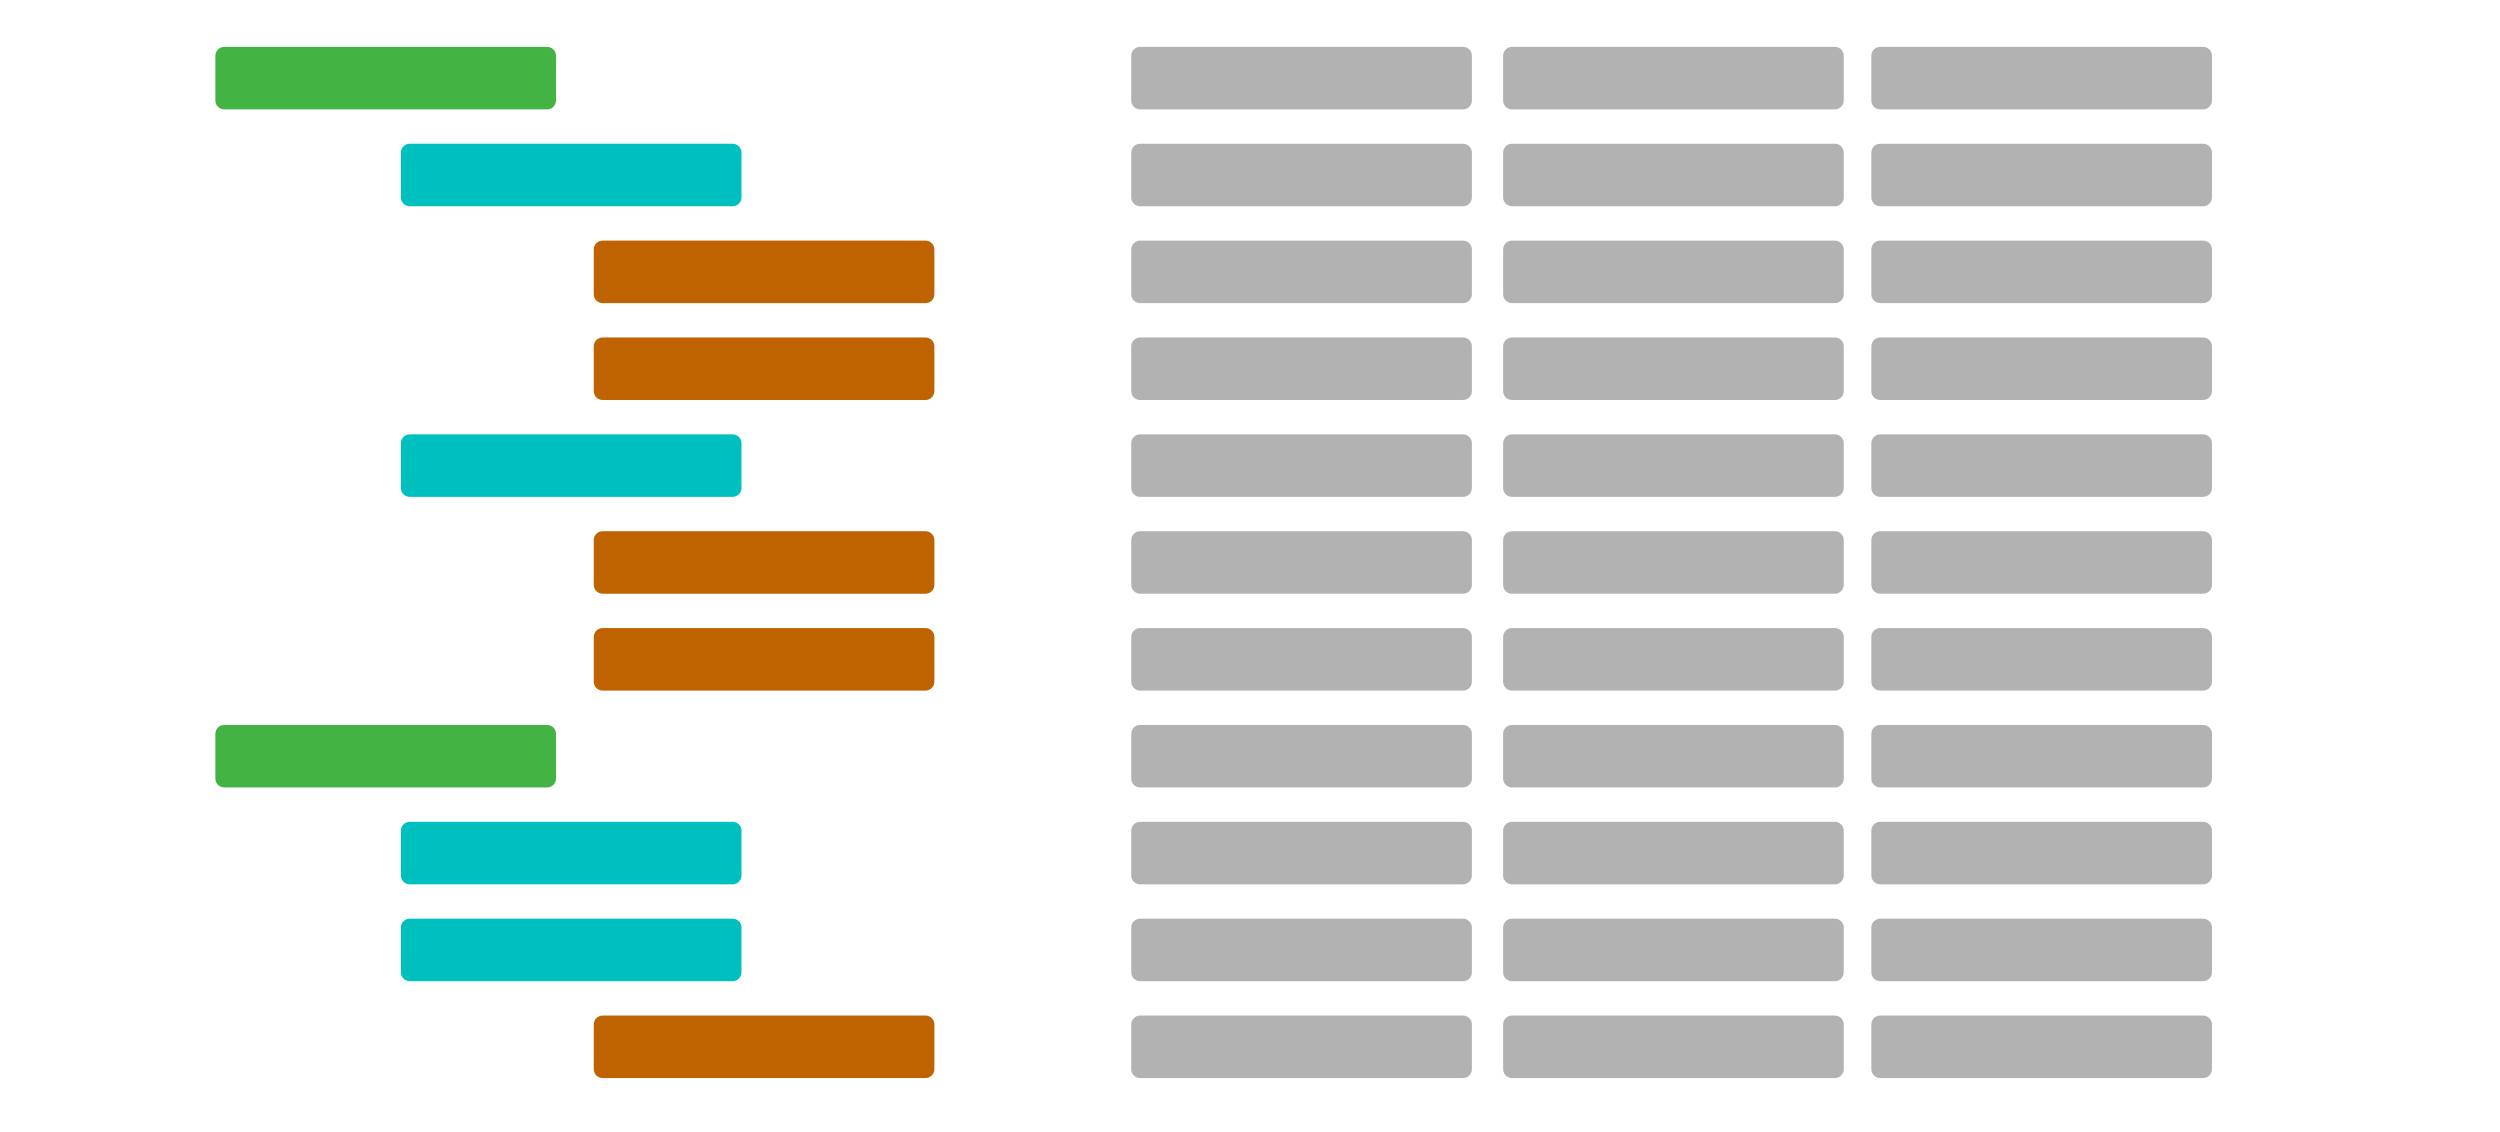
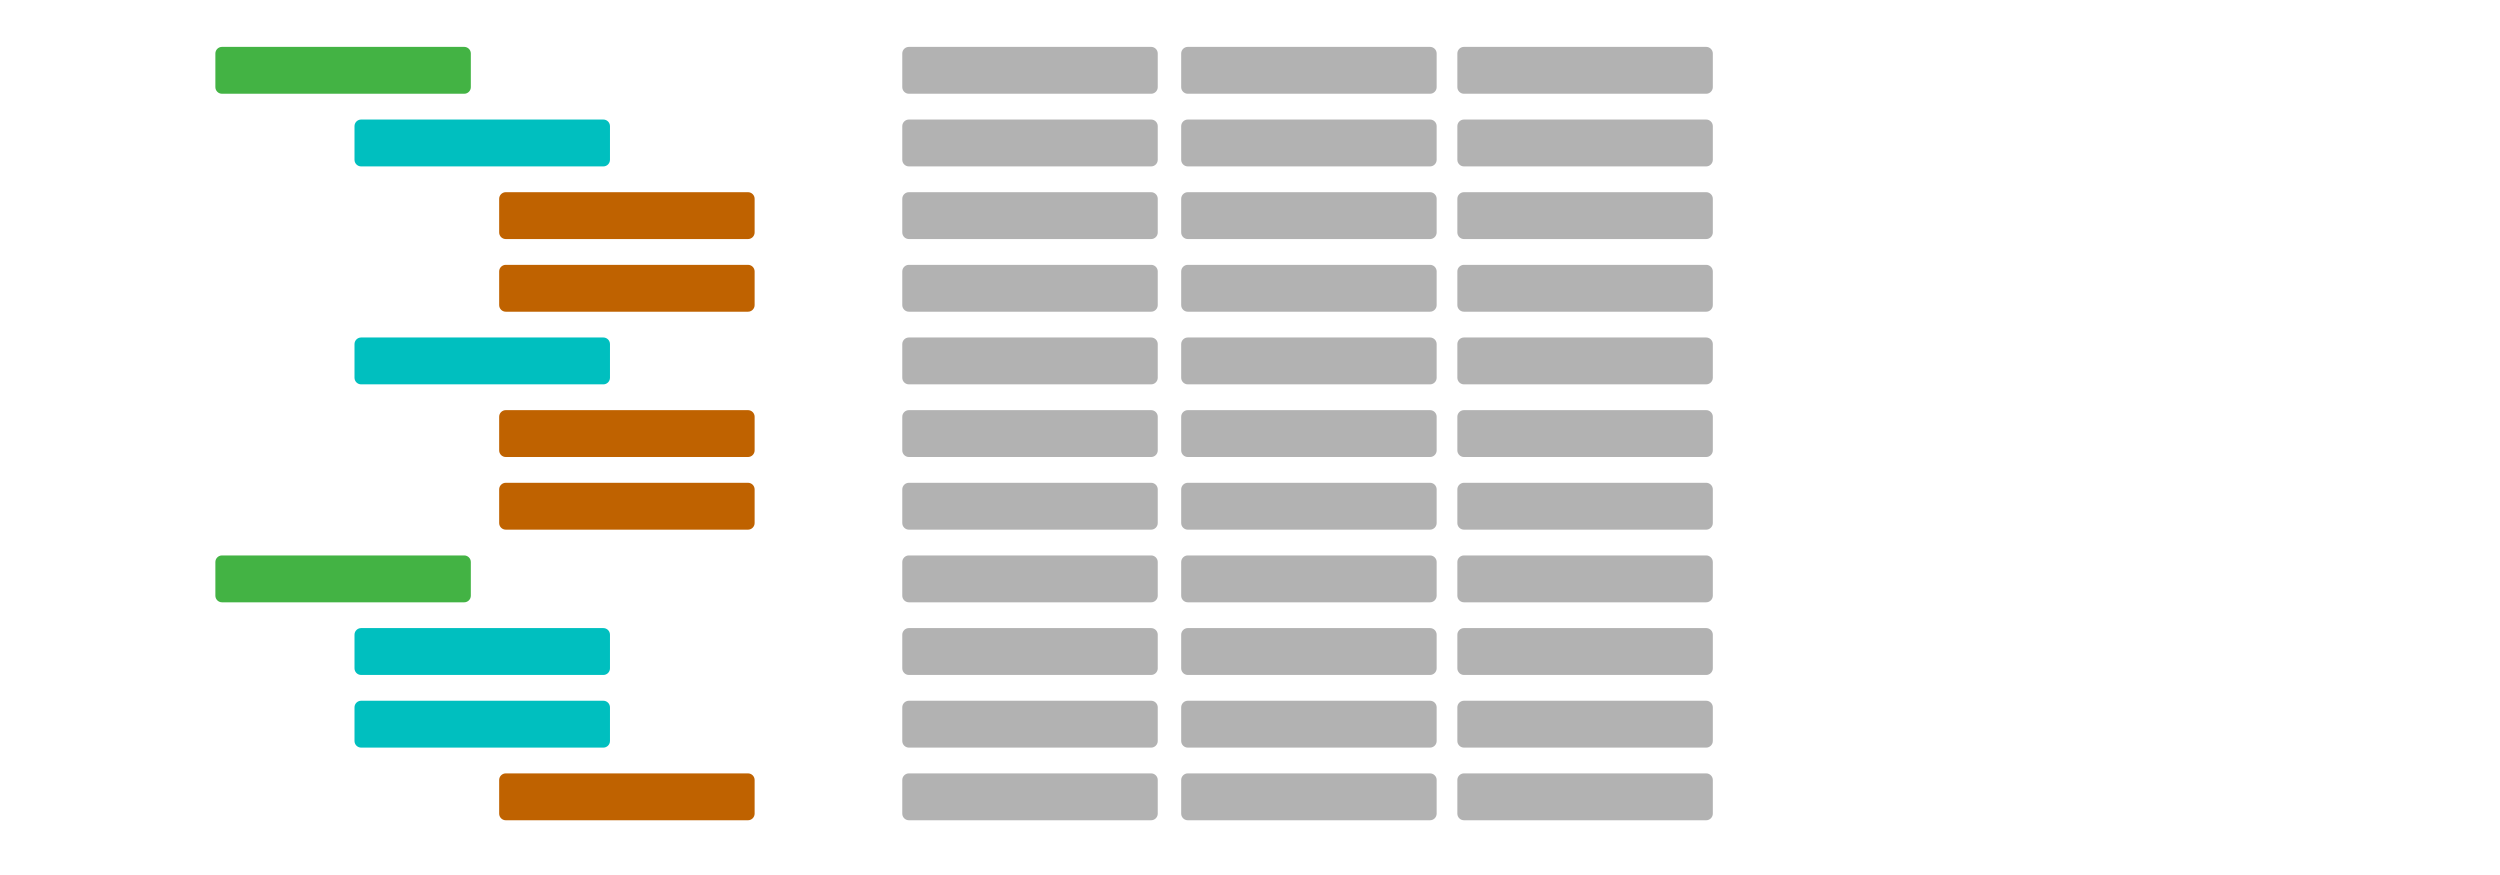
- <svg xmlns="http://www.w3.org/2000/svg" stroke-width="0.501" stroke-linejoin="bevel" fill-rule="evenodd" version="1.1" overflow="visible" width="600pt" height="271.5pt" viewBox="0 0 600 271.5">
+ <svg xmlns="http://www.w3.org/2000/svg" stroke-width="0.501" stroke-linejoin="bevel" fill-rule="evenodd" version="1.1" overflow="visible" width="600pt" height="210pt" viewBox="0 0 600 210">
  <defs>
	</defs>
  <g id="Document" fill="none" stroke="black" font-family="Times New Roman" font-size="16" transform="scale(1 -1)">
-     <g id="Spread" transform="translate(0 -271.5)">
+     <g id="Spread" transform="translate(0 -210)">
      <g id="Page background">
-         <path d="M 0.001,271.499 L 0.001,0 L 599.998,0 L 599.998,271.499 L 0.001,271.499 Z" stroke-linejoin="bevel" stroke="none" stroke-width="0" marker-start="none" marker-end="none" stroke-miterlimit="79.84" />
+         <path d="M 0.001,209.999 L 0.001,0 L 599.998,0 L 599.998,209.999 L 0.001,209.999 Z" stroke-linejoin="bevel" stroke="none" stroke-width="0" marker-start="none" marker-end="none" stroke-miterlimit="79.84" />
      </g>
      <g id="MouseOff">
-         <path d="M 51.689,258.127 L 51.689,247.37 C 51.689,246.2 52.64,245.249 53.81,245.249 L 131.317,245.249 C 132.487,245.249 133.438,246.2 133.438,247.37 L 133.438,258.127 C 133.438,259.297 132.487,260.248 131.317,260.248 L 53.81,260.248 C 52.64,260.248 51.689,259.297 51.689,258.127 Z" stroke="none" stroke-linecap="round" stroke-linejoin="miter" fill="#43b344" stroke-width="0.75" marker-start="none" marker-end="none" stroke-miterlimit="79.84" />
-         <path d="M 96.212,234.878 L 96.212,224.121 C 96.212,222.951 97.163,222 98.333,222 L 175.84,222 C 177.01,222 177.961,222.951 177.961,224.121 L 177.961,234.878 C 177.961,236.048 177.01,236.999 175.84,236.999 L 98.333,236.999 C 97.163,236.999 96.212,236.048 96.212,234.878 Z" fill="#00bfbf" stroke="none" stroke-linecap="round" stroke-linejoin="miter" stroke-width="0.75" marker-start="none" marker-end="none" stroke-miterlimit="79.84" />
-         <path d="M 142.501,211.63 L 142.501,200.873 C 142.501,199.703 143.452,198.752 144.622,198.752 L 222.129,198.752 C 223.299,198.752 224.25,199.703 224.25,200.873 L 224.25,211.63 C 224.25,212.8 223.299,213.751 222.129,213.751 L 144.622,213.751 C 143.452,213.751 142.501,212.8 142.501,211.63 Z" fill="#bf6200" stroke="none" stroke-linecap="round" stroke-linejoin="miter" stroke-width="0.75" marker-start="none" marker-end="none" stroke-miterlimit="79.84" />
-         <path d="M 142.501,188.382 L 142.501,177.625 C 142.501,176.455 143.452,175.504 144.622,175.504 L 222.129,175.504 C 223.299,175.504 224.25,176.455 224.25,177.625 L 224.25,188.382 C 224.25,189.552 223.299,190.503 222.129,190.503 L 144.622,190.503 C 143.452,190.503 142.501,189.552 142.501,188.382 Z" fill="#bf6200" stroke="none" stroke-linecap="round" stroke-linejoin="miter" stroke-width="0.75" marker-start="none" marker-end="none" stroke-miterlimit="79.84" />
-         <path d="M 96.212,165.134 L 96.212,154.377 C 96.212,153.207 97.163,152.256 98.333,152.256 L 175.84,152.256 C 177.01,152.256 177.961,153.207 177.961,154.377 L 177.961,165.134 C 177.961,166.304 177.01,167.255 175.84,167.255 L 98.333,167.255 C 97.163,167.255 96.212,166.304 96.212,165.134 Z" fill="#00bfbf" stroke="none" stroke-linecap="round" stroke-linejoin="miter" stroke-width="0.75" marker-start="none" marker-end="none" stroke-miterlimit="79.84" />
-         <path d="M 142.501,141.886 L 142.501,131.129 C 142.501,129.959 143.452,129.008 144.622,129.008 L 222.129,129.008 C 223.299,129.008 224.25,129.959 224.25,131.129 L 224.25,141.886 C 224.25,143.056 223.299,144.007 222.129,144.007 L 144.622,144.007 C 143.452,144.007 142.501,143.056 142.501,141.886 Z" fill="#bf6200" stroke="none" stroke-linecap="round" stroke-linejoin="miter" stroke-width="0.75" marker-start="none" marker-end="none" stroke-miterlimit="79.84" />
-         <path d="M 142.501,118.638 L 142.501,107.881 C 142.501,106.711 143.452,105.76 144.622,105.76 L 222.129,105.76 C 223.299,105.76 224.25,106.711 224.25,107.881 L 224.25,118.638 C 224.25,119.808 223.299,120.759 222.129,120.759 L 144.622,120.759 C 143.452,120.759 142.501,119.808 142.501,118.638 Z" fill="#bf6200" stroke="none" stroke-linecap="round" stroke-linejoin="miter" stroke-width="0.75" marker-start="none" marker-end="none" stroke-miterlimit="79.84" />
-         <path d="M 51.689,95.39 L 51.689,84.633 C 51.689,83.463 52.64,82.512 53.81,82.512 L 131.317,82.512 C 132.487,82.512 133.438,83.463 133.438,84.633 L 133.438,95.39 C 133.438,96.56 132.487,97.511 131.317,97.511 L 53.81,97.511 C 52.64,97.511 51.689,96.56 51.689,95.39 Z" stroke="none" stroke-linecap="round" stroke-linejoin="miter" fill="#43b344" stroke-width="0.75" marker-start="none" marker-end="none" stroke-miterlimit="79.84" />
-         <path d="M 96.212,72.142 L 96.212,61.385 C 96.212,60.215 97.163,59.264 98.333,59.264 L 175.84,59.264 C 177.01,59.264 177.961,60.215 177.961,61.385 L 177.961,72.142 C 177.961,73.312 177.01,74.263 175.84,74.263 L 98.333,74.263 C 97.163,74.263 96.212,73.312 96.212,72.142 Z" fill="#00bfbf" stroke="none" stroke-linecap="round" stroke-linejoin="miter" stroke-width="0.75" marker-start="none" marker-end="none" stroke-miterlimit="79.84" />
-         <path d="M 96.212,48.894 L 96.212,38.137 C 96.212,36.967 97.163,36.016 98.333,36.016 L 175.84,36.016 C 177.01,36.016 177.961,36.967 177.961,38.137 L 177.961,48.894 C 177.961,50.064 177.01,51.015 175.84,51.015 L 98.333,51.015 C 97.163,51.015 96.212,50.064 96.212,48.894 Z" fill="#00bfbf" stroke="none" stroke-linecap="round" stroke-linejoin="miter" stroke-width="0.75" marker-start="none" marker-end="none" stroke-miterlimit="79.84" />
-         <path d="M 142.501,25.646 L 142.501,14.889 C 142.501,13.719 143.452,12.768 144.622,12.768 L 222.129,12.768 C 223.299,12.768 224.25,13.719 224.25,14.889 L 224.25,25.646 C 224.25,26.816 223.299,27.767 222.129,27.767 L 144.622,27.767 C 143.452,27.767 142.501,26.816 142.501,25.646 Z" fill="#bf6200" stroke="none" stroke-linecap="round" stroke-linejoin="miter" stroke-width="0.75" marker-start="none" marker-end="none" stroke-miterlimit="79.84" />
-         <path d="M 271.5,258.127 L 271.5,247.37 C 271.5,246.2 272.451,245.249 273.621,245.249 L 351.128,245.249 C 352.298,245.249 353.249,246.2 353.249,247.37 L 353.249,258.127 C 353.249,259.297 352.298,260.248 351.128,260.248 L 273.621,260.248 C 272.451,260.248 271.5,259.297 271.5,258.127 Z" fill="#b2b2b2" stroke="none" stroke-linecap="round" stroke-linejoin="miter" stroke-width="0.75" marker-start="none" marker-end="none" stroke-miterlimit="79.84" />
-         <path d="M 360.75,258.127 L 360.75,247.37 C 360.75,246.2 361.701,245.249 362.871,245.249 L 440.378,245.249 C 441.548,245.249 442.499,246.2 442.499,247.37 L 442.499,258.127 C 442.499,259.297 441.548,260.248 440.378,260.248 L 362.871,260.248 C 361.701,260.248 360.75,259.297 360.75,258.127 Z" fill="#b2b2b2" stroke="none" stroke-linecap="round" stroke-linejoin="miter" stroke-width="0.75" marker-start="none" marker-end="none" stroke-miterlimit="79.84" />
-         <path d="M 449.122,258.127 L 449.122,247.37 C 449.122,246.2 450.073,245.249 451.243,245.249 L 528.75,245.249 C 529.92,245.249 530.871,246.2 530.871,247.37 L 530.871,258.127 C 530.871,259.297 529.92,260.248 528.75,260.248 L 451.243,260.248 C 450.073,260.248 449.122,259.297 449.122,258.127 Z" fill="#b2b2b2" stroke="none" stroke-linecap="round" stroke-linejoin="miter" stroke-width="0.75" marker-start="none" marker-end="none" stroke-miterlimit="79.84" />
-         <path d="M 271.5,234.878 L 271.5,224.121 C 271.5,222.951 272.451,222 273.621,222 L 351.128,222 C 352.298,222 353.249,222.951 353.249,224.121 L 353.249,234.878 C 353.249,236.048 352.298,236.999 351.128,236.999 L 273.621,236.999 C 272.451,236.999 271.5,236.048 271.5,234.878 Z" fill="#b2b2b2" stroke="none" stroke-linecap="round" stroke-linejoin="miter" stroke-width="0.75" marker-start="none" marker-end="none" stroke-miterlimit="79.84" />
-         <path d="M 360.75,234.878 L 360.75,224.121 C 360.75,222.951 361.701,222 362.871,222 L 440.378,222 C 441.548,222 442.499,222.951 442.499,224.121 L 442.499,234.878 C 442.499,236.048 441.548,236.999 440.378,236.999 L 362.871,236.999 C 361.701,236.999 360.75,236.048 360.75,234.878 Z" fill="#b2b2b2" stroke="none" stroke-linecap="round" stroke-linejoin="miter" stroke-width="0.75" marker-start="none" marker-end="none" stroke-miterlimit="79.84" />
-         <path d="M 449.122,234.878 L 449.122,224.121 C 449.122,222.951 450.073,222 451.243,222 L 528.75,222 C 529.92,222 530.871,222.951 530.871,224.121 L 530.871,234.878 C 530.871,236.048 529.92,236.999 528.75,236.999 L 451.243,236.999 C 450.073,236.999 449.122,236.048 449.122,234.878 Z" fill="#b2b2b2" stroke="none" stroke-linecap="round" stroke-linejoin="miter" stroke-width="0.75" marker-start="none" marker-end="none" stroke-miterlimit="79.84" />
-         <path d="M 271.5,211.63 L 271.5,200.873 C 271.5,199.703 272.451,198.752 273.621,198.752 L 351.128,198.752 C 352.298,198.752 353.249,199.703 353.249,200.873 L 353.249,211.63 C 353.249,212.8 352.298,213.751 351.128,213.751 L 273.621,213.751 C 272.451,213.751 271.5,212.8 271.5,211.63 Z" fill="#b2b2b2" stroke="none" stroke-linecap="round" stroke-linejoin="miter" stroke-width="0.75" marker-start="none" marker-end="none" stroke-miterlimit="79.84" />
-         <path d="M 360.75,211.63 L 360.75,200.873 C 360.75,199.703 361.701,198.752 362.871,198.752 L 440.378,198.752 C 441.548,198.752 442.499,199.703 442.499,200.873 L 442.499,211.63 C 442.499,212.8 441.548,213.751 440.378,213.751 L 362.871,213.751 C 361.701,213.751 360.75,212.8 360.75,211.63 Z" fill="#b2b2b2" stroke="none" stroke-linecap="round" stroke-linejoin="miter" stroke-width="0.75" marker-start="none" marker-end="none" stroke-miterlimit="79.84" />
-         <path d="M 449.122,211.63 L 449.122,200.873 C 449.122,199.703 450.073,198.752 451.243,198.752 L 528.75,198.752 C 529.92,198.752 530.871,199.703 530.871,200.873 L 530.871,211.63 C 530.871,212.8 529.92,213.751 528.75,213.751 L 451.243,213.751 C 450.073,213.751 449.122,212.8 449.122,211.63 Z" fill="#b2b2b2" stroke="none" stroke-linecap="round" stroke-linejoin="miter" stroke-width="0.75" marker-start="none" marker-end="none" stroke-miterlimit="79.84" />
-         <path d="M 271.5,188.382 L 271.5,177.625 C 271.5,176.455 272.451,175.504 273.621,175.504 L 351.128,175.504 C 352.298,175.504 353.249,176.455 353.249,177.625 L 353.249,188.382 C 353.249,189.552 352.298,190.503 351.128,190.503 L 273.621,190.503 C 272.451,190.503 271.5,189.552 271.5,188.382 Z" fill="#b2b2b2" stroke="none" stroke-linecap="round" stroke-linejoin="miter" stroke-width="0.75" marker-start="none" marker-end="none" stroke-miterlimit="79.84" />
-         <path d="M 360.75,188.382 L 360.75,177.625 C 360.75,176.455 361.701,175.504 362.871,175.504 L 440.378,175.504 C 441.548,175.504 442.499,176.455 442.499,177.625 L 442.499,188.382 C 442.499,189.552 441.548,190.503 440.378,190.503 L 362.871,190.503 C 361.701,190.503 360.75,189.552 360.75,188.382 Z" fill="#b2b2b2" stroke="none" stroke-linecap="round" stroke-linejoin="miter" stroke-width="0.75" marker-start="none" marker-end="none" stroke-miterlimit="79.84" />
-         <path d="M 449.122,188.382 L 449.122,177.625 C 449.122,176.455 450.073,175.504 451.243,175.504 L 528.75,175.504 C 529.92,175.504 530.871,176.455 530.871,177.625 L 530.871,188.382 C 530.871,189.552 529.92,190.503 528.75,190.503 L 451.243,190.503 C 450.073,190.503 449.122,189.552 449.122,188.382 Z" fill="#b2b2b2" stroke="none" stroke-linecap="round" stroke-linejoin="miter" stroke-width="0.75" marker-start="none" marker-end="none" stroke-miterlimit="79.84" />
-         <path d="M 271.5,165.134 L 271.5,154.377 C 271.5,153.207 272.451,152.256 273.621,152.256 L 351.128,152.256 C 352.298,152.256 353.249,153.207 353.249,154.377 L 353.249,165.134 C 353.249,166.304 352.298,167.255 351.128,167.255 L 273.621,167.255 C 272.451,167.255 271.5,166.304 271.5,165.134 Z" fill="#b2b2b2" stroke="none" stroke-linecap="round" stroke-linejoin="miter" stroke-width="0.75" marker-start="none" marker-end="none" stroke-miterlimit="79.84" />
-         <path d="M 360.75,165.134 L 360.75,154.377 C 360.75,153.207 361.701,152.256 362.871,152.256 L 440.378,152.256 C 441.548,152.256 442.499,153.207 442.499,154.377 L 442.499,165.134 C 442.499,166.304 441.548,167.255 440.378,167.255 L 362.871,167.255 C 361.701,167.255 360.75,166.304 360.75,165.134 Z" fill="#b2b2b2" stroke="none" stroke-linecap="round" stroke-linejoin="miter" stroke-width="0.75" marker-start="none" marker-end="none" stroke-miterlimit="79.84" />
-         <path d="M 449.122,165.134 L 449.122,154.377 C 449.122,153.207 450.073,152.256 451.243,152.256 L 528.75,152.256 C 529.92,152.256 530.871,153.207 530.871,154.377 L 530.871,165.134 C 530.871,166.304 529.92,167.255 528.75,167.255 L 451.243,167.255 C 450.073,167.255 449.122,166.304 449.122,165.134 Z" fill="#b2b2b2" stroke="none" stroke-linecap="round" stroke-linejoin="miter" stroke-width="0.75" marker-start="none" marker-end="none" stroke-miterlimit="79.84" />
-         <path d="M 271.5,141.886 L 271.5,131.129 C 271.5,129.959 272.451,129.008 273.621,129.008 L 351.128,129.008 C 352.298,129.008 353.249,129.959 353.249,131.129 L 353.249,141.886 C 353.249,143.056 352.298,144.007 351.128,144.007 L 273.621,144.007 C 272.451,144.007 271.5,143.056 271.5,141.886 Z" fill="#b2b2b2" stroke="none" stroke-linecap="round" stroke-linejoin="miter" stroke-width="0.75" marker-start="none" marker-end="none" stroke-miterlimit="79.84" />
-         <path d="M 360.75,141.886 L 360.75,131.129 C 360.75,129.959 361.701,129.008 362.871,129.008 L 440.378,129.008 C 441.548,129.008 442.499,129.959 442.499,131.129 L 442.499,141.886 C 442.499,143.056 441.548,144.007 440.378,144.007 L 362.871,144.007 C 361.701,144.007 360.75,143.056 360.75,141.886 Z" fill="#b2b2b2" stroke="none" stroke-linecap="round" stroke-linejoin="miter" stroke-width="0.75" marker-start="none" marker-end="none" stroke-miterlimit="79.84" />
-         <path d="M 449.122,141.886 L 449.122,131.129 C 449.122,129.959 450.073,129.008 451.243,129.008 L 528.75,129.008 C 529.92,129.008 530.871,129.959 530.871,131.129 L 530.871,141.886 C 530.871,143.056 529.92,144.007 528.75,144.007 L 451.243,144.007 C 450.073,144.007 449.122,143.056 449.122,141.886 Z" fill="#b2b2b2" stroke="none" stroke-linecap="round" stroke-linejoin="miter" stroke-width="0.75" marker-start="none" marker-end="none" stroke-miterlimit="79.84" />
-         <path d="M 271.5,118.638 L 271.5,107.881 C 271.5,106.711 272.451,105.76 273.621,105.76 L 351.128,105.76 C 352.298,105.76 353.249,106.711 353.249,107.881 L 353.249,118.638 C 353.249,119.808 352.298,120.759 351.128,120.759 L 273.621,120.759 C 272.451,120.759 271.5,119.808 271.5,118.638 Z" fill="#b2b2b2" stroke="none" stroke-linecap="round" stroke-linejoin="miter" stroke-width="0.75" marker-start="none" marker-end="none" stroke-miterlimit="79.84" />
-         <path d="M 360.75,118.638 L 360.75,107.881 C 360.75,106.711 361.701,105.76 362.871,105.76 L 440.378,105.76 C 441.548,105.76 442.499,106.711 442.499,107.881 L 442.499,118.638 C 442.499,119.808 441.548,120.759 440.378,120.759 L 362.871,120.759 C 361.701,120.759 360.75,119.808 360.75,118.638 Z" fill="#b2b2b2" stroke="none" stroke-linecap="round" stroke-linejoin="miter" stroke-width="0.75" marker-start="none" marker-end="none" stroke-miterlimit="79.84" />
-         <path d="M 449.122,118.638 L 449.122,107.881 C 449.122,106.711 450.073,105.76 451.243,105.76 L 528.75,105.76 C 529.92,105.76 530.871,106.711 530.871,107.881 L 530.871,118.638 C 530.871,119.808 529.92,120.759 528.75,120.759 L 451.243,120.759 C 450.073,120.759 449.122,119.808 449.122,118.638 Z" fill="#b2b2b2" stroke="none" stroke-linecap="round" stroke-linejoin="miter" stroke-width="0.75" marker-start="none" marker-end="none" stroke-miterlimit="79.84" />
-         <path d="M 271.5,95.39 L 271.5,84.633 C 271.5,83.463 272.451,82.512 273.621,82.512 L 351.128,82.512 C 352.298,82.512 353.249,83.463 353.249,84.633 L 353.249,95.39 C 353.249,96.56 352.298,97.511 351.128,97.511 L 273.621,97.511 C 272.451,97.511 271.5,96.56 271.5,95.39 Z" fill="#b2b2b2" stroke="none" stroke-linecap="round" stroke-linejoin="miter" stroke-width="0.75" marker-start="none" marker-end="none" stroke-miterlimit="79.84" />
-         <path d="M 360.75,95.39 L 360.75,84.633 C 360.75,83.463 361.701,82.512 362.871,82.512 L 440.378,82.512 C 441.548,82.512 442.499,83.463 442.499,84.633 L 442.499,95.39 C 442.499,96.56 441.548,97.511 440.378,97.511 L 362.871,97.511 C 361.701,97.511 360.75,96.56 360.75,95.39 Z" fill="#b2b2b2" stroke="none" stroke-linecap="round" stroke-linejoin="miter" stroke-width="0.75" marker-start="none" marker-end="none" stroke-miterlimit="79.84" />
-         <path d="M 449.122,95.39 L 449.122,84.633 C 449.122,83.463 450.073,82.512 451.243,82.512 L 528.75,82.512 C 529.92,82.512 530.871,83.463 530.871,84.633 L 530.871,95.39 C 530.871,96.56 529.92,97.511 528.75,97.511 L 451.243,97.511 C 450.073,97.511 449.122,96.56 449.122,95.39 Z" fill="#b2b2b2" stroke="none" stroke-linecap="round" stroke-linejoin="miter" stroke-width="0.75" marker-start="none" marker-end="none" stroke-miterlimit="79.84" />
-         <path d="M 271.5,72.142 L 271.5,61.385 C 271.5,60.215 272.451,59.264 273.621,59.264 L 351.128,59.264 C 352.298,59.264 353.249,60.215 353.249,61.385 L 353.249,72.142 C 353.249,73.312 352.298,74.263 351.128,74.263 L 273.621,74.263 C 272.451,74.263 271.5,73.312 271.5,72.142 Z" fill="#b2b2b2" stroke="none" stroke-linecap="round" stroke-linejoin="miter" stroke-width="0.75" marker-start="none" marker-end="none" stroke-miterlimit="79.84" />
-         <path d="M 360.75,72.142 L 360.75,61.385 C 360.75,60.215 361.701,59.264 362.871,59.264 L 440.378,59.264 C 441.548,59.264 442.499,60.215 442.499,61.385 L 442.499,72.142 C 442.499,73.312 441.548,74.263 440.378,74.263 L 362.871,74.263 C 361.701,74.263 360.75,73.312 360.75,72.142 Z" fill="#b2b2b2" stroke="none" stroke-linecap="round" stroke-linejoin="miter" stroke-width="0.75" marker-start="none" marker-end="none" stroke-miterlimit="79.84" />
-         <path d="M 449.122,72.142 L 449.122,61.385 C 449.122,60.215 450.073,59.264 451.243,59.264 L 528.75,59.264 C 529.92,59.264 530.871,60.215 530.871,61.385 L 530.871,72.142 C 530.871,73.312 529.92,74.263 528.75,74.263 L 451.243,74.263 C 450.073,74.263 449.122,73.312 449.122,72.142 Z" fill="#b2b2b2" stroke="none" stroke-linecap="round" stroke-linejoin="miter" stroke-width="0.75" marker-start="none" marker-end="none" stroke-miterlimit="79.84" />
-         <path d="M 271.5,48.894 L 271.5,38.137 C 271.5,36.967 272.451,36.016 273.621,36.016 L 351.128,36.016 C 352.298,36.016 353.249,36.967 353.249,38.137 L 353.249,48.894 C 353.249,50.064 352.298,51.015 351.128,51.015 L 273.621,51.015 C 272.451,51.015 271.5,50.064 271.5,48.894 Z" fill="#b2b2b2" stroke="none" stroke-linecap="round" stroke-linejoin="miter" stroke-width="0.75" marker-start="none" marker-end="none" stroke-miterlimit="79.84" />
-         <path d="M 360.75,48.894 L 360.75,38.137 C 360.75,36.967 361.701,36.016 362.871,36.016 L 440.378,36.016 C 441.548,36.016 442.499,36.967 442.499,38.137 L 442.499,48.894 C 442.499,50.064 441.548,51.015 440.378,51.015 L 362.871,51.015 C 361.701,51.015 360.75,50.064 360.75,48.894 Z" fill="#b2b2b2" stroke="none" stroke-linecap="round" stroke-linejoin="miter" stroke-width="0.75" marker-start="none" marker-end="none" stroke-miterlimit="79.84" />
-         <path d="M 449.122,48.894 L 449.122,38.137 C 449.122,36.967 450.073,36.016 451.243,36.016 L 528.75,36.016 C 529.92,36.016 530.871,36.967 530.871,38.137 L 530.871,48.894 C 530.871,50.064 529.92,51.015 528.75,51.015 L 451.243,51.015 C 450.073,51.015 449.122,50.064 449.122,48.894 Z" fill="#b2b2b2" stroke="none" stroke-linecap="round" stroke-linejoin="miter" stroke-width="0.75" marker-start="none" marker-end="none" stroke-miterlimit="79.84" />
-         <path d="M 271.5,25.646 L 271.5,14.889 C 271.5,13.719 272.451,12.768 273.621,12.768 L 351.128,12.768 C 352.298,12.768 353.249,13.719 353.249,14.889 L 353.249,25.646 C 353.249,26.816 352.298,27.767 351.128,27.767 L 273.621,27.767 C 272.451,27.767 271.5,26.816 271.5,25.646 Z" fill="#b2b2b2" stroke="none" stroke-linecap="round" stroke-linejoin="miter" stroke-width="0.75" marker-start="none" marker-end="none" stroke-miterlimit="79.84" />
-         <path d="M 360.75,25.646 L 360.75,14.889 C 360.75,13.719 361.701,12.768 362.871,12.768 L 440.378,12.768 C 441.548,12.768 442.499,13.719 442.499,14.889 L 442.499,25.646 C 442.499,26.816 441.548,27.767 440.378,27.767 L 362.871,27.767 C 361.701,27.767 360.75,26.816 360.75,25.646 Z" fill="#b2b2b2" stroke="none" stroke-linecap="round" stroke-linejoin="miter" stroke-width="0.75" marker-start="none" marker-end="none" stroke-miterlimit="79.84" />
-         <path d="M 449.122,25.646 L 449.122,14.889 C 449.122,13.719 450.073,12.768 451.243,12.768 L 528.75,12.768 C 529.92,12.768 530.871,13.719 530.871,14.889 L 530.871,25.646 C 530.871,26.816 529.92,27.767 528.75,27.767 L 451.243,27.767 C 450.073,27.767 449.122,26.816 449.122,25.646 Z" fill="#b2b2b2" stroke="none" stroke-linecap="round" stroke-linejoin="miter" stroke-width="0.75" marker-start="none" marker-end="none" stroke-miterlimit="79.84" />
+         <path d="M 51.689,197.157 L 51.689,189.09 C 51.689,188.212 52.402,187.499 53.28,187.499 L 111.41,187.499 C 112.288,187.499 113.001,188.212 113.001,189.09 L 113.001,197.157 C 113.001,198.035 112.288,198.748 111.41,198.748 L 53.28,198.748 C 52.402,198.748 51.689,198.035 51.689,197.157 Z" stroke="none" stroke-linecap="round" stroke-linejoin="miter" fill="#43b344" stroke-width="0.563" marker-start="none" marker-end="none" stroke-miterlimit="79.84" />
+         <path d="M 85.081,179.721 L 85.081,171.653 C 85.081,170.775 85.795,170.062 86.672,170.062 L 144.802,170.062 C 145.68,170.062 146.393,170.775 146.393,171.653 L 146.393,179.721 C 146.393,180.598 145.68,181.311 144.802,181.311 L 86.672,181.311 C 85.795,181.311 85.081,180.598 85.081,179.721 Z" fill="#00bfbf" stroke="none" stroke-linecap="round" stroke-linejoin="miter" stroke-width="0.563" marker-start="none" marker-end="none" stroke-miterlimit="79.84" />
+         <path d="M 119.798,162.285 L 119.798,154.217 C 119.798,153.339 120.511,152.626 121.389,152.626 L 179.519,152.626 C 180.397,152.626 181.11,153.339 181.11,154.217 L 181.11,162.285 C 181.11,163.162 180.397,163.875 179.519,163.875 L 121.389,163.875 C 120.511,163.875 119.798,163.162 119.798,162.285 Z" fill="#bf6200" stroke="none" stroke-linecap="round" stroke-linejoin="miter" stroke-width="0.563" marker-start="none" marker-end="none" stroke-miterlimit="79.84" />
+         <path d="M 119.798,144.848 L 119.798,136.781 C 119.798,135.903 120.511,135.19 121.389,135.19 L 179.519,135.19 C 180.397,135.19 181.11,135.903 181.11,136.781 L 181.11,144.848 C 181.11,145.726 180.397,146.439 179.519,146.439 L 121.389,146.439 C 120.511,146.439 119.798,145.726 119.798,144.848 Z" fill="#bf6200" stroke="none" stroke-linecap="round" stroke-linejoin="miter" stroke-width="0.563" marker-start="none" marker-end="none" stroke-miterlimit="79.84" />
+         <path d="M 85.081,127.413 L 85.081,119.345 C 85.081,118.467 85.795,117.754 86.672,117.754 L 144.802,117.754 C 145.68,117.754 146.393,118.467 146.393,119.345 L 146.393,127.413 C 146.393,128.29 145.68,129.003 144.802,129.003 L 86.672,129.003 C 85.795,129.003 85.081,128.29 85.081,127.413 Z" fill="#00bfbf" stroke="none" stroke-linecap="round" stroke-linejoin="miter" stroke-width="0.563" marker-start="none" marker-end="none" stroke-miterlimit="79.84" />
+         <path d="M 119.798,109.977 L 119.798,101.909 C 119.798,101.031 120.511,100.318 121.389,100.318 L 179.519,100.318 C 180.397,100.318 181.11,101.031 181.11,101.909 L 181.11,109.977 C 181.11,110.854 180.397,111.567 179.519,111.567 L 121.389,111.567 C 120.511,111.567 119.798,110.854 119.798,109.977 Z" fill="#bf6200" stroke="none" stroke-linecap="round" stroke-linejoin="miter" stroke-width="0.563" marker-start="none" marker-end="none" stroke-miterlimit="79.84" />
+         <path d="M 119.798,92.541 L 119.798,84.473 C 119.798,83.595 120.511,82.882 121.389,82.882 L 179.519,82.882 C 180.397,82.882 181.11,83.595 181.11,84.473 L 181.11,92.541 C 181.11,93.418 180.397,94.131 179.519,94.131 L 121.389,94.131 C 120.511,94.131 119.798,93.418 119.798,92.541 Z" fill="#bf6200" stroke="none" stroke-linecap="round" stroke-linejoin="miter" stroke-width="0.563" marker-start="none" marker-end="none" stroke-miterlimit="79.84" />
+         <path d="M 51.689,75.105 L 51.689,67.037 C 51.689,66.159 52.402,65.446 53.28,65.446 L 111.41,65.446 C 112.288,65.446 113.001,66.159 113.001,67.037 L 113.001,75.105 C 113.001,75.982 112.288,76.695 111.41,76.695 L 53.28,76.695 C 52.402,76.695 51.689,75.982 51.689,75.105 Z" stroke="none" stroke-linecap="round" stroke-linejoin="miter" fill="#43b344" stroke-width="0.563" marker-start="none" marker-end="none" stroke-miterlimit="79.84" />
+         <path d="M 85.081,57.669 L 85.081,49.601 C 85.081,48.723 85.795,48.01 86.672,48.01 L 144.802,48.01 C 145.68,48.01 146.393,48.723 146.393,49.601 L 146.393,57.669 C 146.393,58.546 145.68,59.259 144.802,59.259 L 86.672,59.259 C 85.795,59.259 85.081,58.546 85.081,57.669 Z" fill="#00bfbf" stroke="none" stroke-linecap="round" stroke-linejoin="miter" stroke-width="0.563" marker-start="none" marker-end="none" stroke-miterlimit="79.84" />
+         <path d="M 85.081,40.233 L 85.081,32.165 C 85.081,31.287 85.795,30.574 86.672,30.574 L 144.802,30.574 C 145.68,30.574 146.393,31.287 146.393,32.165 L 146.393,40.233 C 146.393,41.11 145.68,41.823 144.802,41.823 L 86.672,41.823 C 85.795,41.823 85.081,41.11 85.081,40.233 Z" fill="#00bfbf" stroke="none" stroke-linecap="round" stroke-linejoin="miter" stroke-width="0.563" marker-start="none" marker-end="none" stroke-miterlimit="79.84" />
+         <path d="M 119.798,22.797 L 119.798,14.729 C 119.798,13.851 120.511,13.138 121.389,13.138 L 179.519,13.138 C 180.397,13.138 181.11,13.851 181.11,14.729 L 181.11,22.797 C 181.11,23.674 180.397,24.387 179.519,24.387 L 121.389,24.387 C 120.511,24.387 119.798,23.674 119.798,22.797 Z" fill="#bf6200" stroke="none" stroke-linecap="round" stroke-linejoin="miter" stroke-width="0.563" marker-start="none" marker-end="none" stroke-miterlimit="79.84" />
+         <path d="M 216.547,197.157 L 216.547,189.09 C 216.547,188.212 217.261,187.499 218.138,187.499 L 276.268,187.499 C 277.146,187.499 277.859,188.212 277.859,189.09 L 277.859,197.157 C 277.859,198.035 277.146,198.748 276.268,198.748 L 218.138,198.748 C 217.261,198.748 216.547,198.035 216.547,197.157 Z" fill="#b2b2b2" stroke="none" stroke-linecap="round" stroke-linejoin="miter" stroke-width="0.563" marker-start="none" marker-end="none" stroke-miterlimit="79.84" />
+         <path d="M 283.485,197.157 L 283.485,189.09 C 283.485,188.212 284.198,187.499 285.076,187.499 L 343.206,187.499 C 344.083,187.499 344.797,188.212 344.797,189.09 L 344.797,197.157 C 344.797,198.035 344.083,198.748 343.206,198.748 L 285.076,198.748 C 284.198,198.748 283.485,198.035 283.485,197.157 Z" fill="#b2b2b2" stroke="none" stroke-linecap="round" stroke-linejoin="miter" stroke-width="0.563" marker-start="none" marker-end="none" stroke-miterlimit="79.84" />
+         <path d="M 349.764,197.157 L 349.764,189.09 C 349.764,188.212 350.477,187.499 351.355,187.499 L 409.485,187.499 C 410.362,187.499 411.076,188.212 411.076,189.09 L 411.076,197.157 C 411.076,198.035 410.362,198.748 409.485,198.748 L 351.355,198.748 C 350.477,198.748 349.764,198.035 349.764,197.157 Z" fill="#b2b2b2" stroke="none" stroke-linecap="round" stroke-linejoin="miter" stroke-width="0.563" marker-start="none" marker-end="none" stroke-miterlimit="79.84" />
+         <path d="M 216.547,179.721 L 216.547,171.653 C 216.547,170.775 217.261,170.062 218.138,170.062 L 276.268,170.062 C 277.146,170.062 277.859,170.775 277.859,171.653 L 277.859,179.721 C 277.859,180.598 277.146,181.311 276.268,181.311 L 218.138,181.311 C 217.261,181.311 216.547,180.598 216.547,179.721 Z" fill="#b2b2b2" stroke="none" stroke-linecap="round" stroke-linejoin="miter" stroke-width="0.563" marker-start="none" marker-end="none" stroke-miterlimit="79.84" />
+         <path d="M 283.485,179.721 L 283.485,171.653 C 283.485,170.775 284.198,170.062 285.076,170.062 L 343.206,170.062 C 344.083,170.062 344.797,170.775 344.797,171.653 L 344.797,179.721 C 344.797,180.598 344.083,181.311 343.206,181.311 L 285.076,181.311 C 284.198,181.311 283.485,180.598 283.485,179.721 Z" fill="#b2b2b2" stroke="none" stroke-linecap="round" stroke-linejoin="miter" stroke-width="0.563" marker-start="none" marker-end="none" stroke-miterlimit="79.84" />
+         <path d="M 349.764,179.721 L 349.764,171.653 C 349.764,170.775 350.477,170.062 351.355,170.062 L 409.485,170.062 C 410.362,170.062 411.076,170.775 411.076,171.653 L 411.076,179.721 C 411.076,180.598 410.362,181.311 409.485,181.311 L 351.355,181.311 C 350.477,181.311 349.764,180.598 349.764,179.721 Z" fill="#b2b2b2" stroke="none" stroke-linecap="round" stroke-linejoin="miter" stroke-width="0.563" marker-start="none" marker-end="none" stroke-miterlimit="79.84" />
+         <path d="M 216.547,162.285 L 216.547,154.217 C 216.547,153.339 217.261,152.626 218.138,152.626 L 276.268,152.626 C 277.146,152.626 277.859,153.339 277.859,154.217 L 277.859,162.285 C 277.859,163.162 277.146,163.875 276.268,163.875 L 218.138,163.875 C 217.261,163.875 216.547,163.162 216.547,162.285 Z" fill="#b2b2b2" stroke="none" stroke-linecap="round" stroke-linejoin="miter" stroke-width="0.563" marker-start="none" marker-end="none" stroke-miterlimit="79.84" />
+         <path d="M 283.485,162.285 L 283.485,154.217 C 283.485,153.339 284.198,152.626 285.076,152.626 L 343.206,152.626 C 344.083,152.626 344.797,153.339 344.797,154.217 L 344.797,162.285 C 344.797,163.162 344.083,163.875 343.206,163.875 L 285.076,163.875 C 284.198,163.875 283.485,163.162 283.485,162.285 Z" fill="#b2b2b2" stroke="none" stroke-linecap="round" stroke-linejoin="miter" stroke-width="0.563" marker-start="none" marker-end="none" stroke-miterlimit="79.84" />
+         <path d="M 349.764,162.285 L 349.764,154.217 C 349.764,153.339 350.477,152.626 351.355,152.626 L 409.485,152.626 C 410.362,152.626 411.076,153.339 411.076,154.217 L 411.076,162.285 C 411.076,163.162 410.362,163.875 409.485,163.875 L 351.355,163.875 C 350.477,163.875 349.764,163.162 349.764,162.285 Z" fill="#b2b2b2" stroke="none" stroke-linecap="round" stroke-linejoin="miter" stroke-width="0.563" marker-start="none" marker-end="none" stroke-miterlimit="79.84" />
+         <path d="M 216.547,144.849 L 216.547,136.781 C 216.547,135.903 217.261,135.19 218.138,135.19 L 276.268,135.19 C 277.146,135.19 277.859,135.903 277.859,136.781 L 277.859,144.849 C 277.859,145.726 277.146,146.439 276.268,146.439 L 218.138,146.439 C 217.261,146.439 216.547,145.726 216.547,144.849 Z" fill="#b2b2b2" stroke="none" stroke-linecap="round" stroke-linejoin="miter" stroke-width="0.563" marker-start="none" marker-end="none" stroke-miterlimit="79.84" />
+         <path d="M 283.485,144.849 L 283.485,136.781 C 283.485,135.903 284.198,135.19 285.076,135.19 L 343.206,135.19 C 344.083,135.19 344.797,135.903 344.797,136.781 L 344.797,144.849 C 344.797,145.726 344.083,146.439 343.206,146.439 L 285.076,146.439 C 284.198,146.439 283.485,145.726 283.485,144.849 Z" fill="#b2b2b2" stroke="none" stroke-linecap="round" stroke-linejoin="miter" stroke-width="0.563" marker-start="none" marker-end="none" stroke-miterlimit="79.84" />
+         <path d="M 349.764,144.849 L 349.764,136.781 C 349.764,135.903 350.477,135.19 351.355,135.19 L 409.485,135.19 C 410.362,135.19 411.076,135.903 411.076,136.781 L 411.076,144.849 C 411.076,145.726 410.362,146.439 409.485,146.439 L 351.355,146.439 C 350.477,146.439 349.764,145.726 349.764,144.849 Z" fill="#b2b2b2" stroke="none" stroke-linecap="round" stroke-linejoin="miter" stroke-width="0.563" marker-start="none" marker-end="none" stroke-miterlimit="79.84" />
+         <path d="M 216.547,127.413 L 216.547,119.345 C 216.547,118.467 217.261,117.754 218.138,117.754 L 276.268,117.754 C 277.146,117.754 277.859,118.467 277.859,119.345 L 277.859,127.413 C 277.859,128.29 277.146,129.003 276.268,129.003 L 218.138,129.003 C 217.261,129.003 216.547,128.29 216.547,127.413 Z" fill="#b2b2b2" stroke="none" stroke-linecap="round" stroke-linejoin="miter" stroke-width="0.563" marker-start="none" marker-end="none" stroke-miterlimit="79.84" />
+         <path d="M 283.485,127.413 L 283.485,119.345 C 283.485,118.467 284.198,117.754 285.076,117.754 L 343.206,117.754 C 344.083,117.754 344.797,118.467 344.797,119.345 L 344.797,127.413 C 344.797,128.29 344.083,129.003 343.206,129.003 L 285.076,129.003 C 284.198,129.003 283.485,128.29 283.485,127.413 Z" fill="#b2b2b2" stroke="none" stroke-linecap="round" stroke-linejoin="miter" stroke-width="0.563" marker-start="none" marker-end="none" stroke-miterlimit="79.84" />
+         <path d="M 349.764,127.413 L 349.764,119.345 C 349.764,118.467 350.477,117.754 351.355,117.754 L 409.485,117.754 C 410.362,117.754 411.076,118.467 411.076,119.345 L 411.076,127.413 C 411.076,128.29 410.362,129.003 409.485,129.003 L 351.355,129.003 C 350.477,129.003 349.764,128.29 349.764,127.413 Z" fill="#b2b2b2" stroke="none" stroke-linecap="round" stroke-linejoin="miter" stroke-width="0.563" marker-start="none" marker-end="none" stroke-miterlimit="79.84" />
+         <path d="M 216.547,109.977 L 216.547,101.909 C 216.547,101.031 217.261,100.318 218.138,100.318 L 276.268,100.318 C 277.146,100.318 277.859,101.031 277.859,101.909 L 277.859,109.977 C 277.859,110.854 277.146,111.567 276.268,111.567 L 218.138,111.567 C 217.261,111.567 216.547,110.854 216.547,109.977 Z" fill="#b2b2b2" stroke="none" stroke-linecap="round" stroke-linejoin="miter" stroke-width="0.563" marker-start="none" marker-end="none" stroke-miterlimit="79.84" />
+         <path d="M 283.485,109.977 L 283.485,101.909 C 283.485,101.031 284.198,100.318 285.076,100.318 L 343.206,100.318 C 344.083,100.318 344.797,101.031 344.797,101.909 L 344.797,109.977 C 344.797,110.854 344.083,111.567 343.206,111.567 L 285.076,111.567 C 284.198,111.567 283.485,110.854 283.485,109.977 Z" fill="#b2b2b2" stroke="none" stroke-linecap="round" stroke-linejoin="miter" stroke-width="0.563" marker-start="none" marker-end="none" stroke-miterlimit="79.84" />
+         <path d="M 349.764,109.977 L 349.764,101.909 C 349.764,101.031 350.477,100.318 351.355,100.318 L 409.485,100.318 C 410.362,100.318 411.076,101.031 411.076,101.909 L 411.076,109.977 C 411.076,110.854 410.362,111.567 409.485,111.567 L 351.355,111.567 C 350.477,111.567 349.764,110.854 349.764,109.977 Z" fill="#b2b2b2" stroke="none" stroke-linecap="round" stroke-linejoin="miter" stroke-width="0.563" marker-start="none" marker-end="none" stroke-miterlimit="79.84" />
+         <path d="M 216.547,92.541 L 216.547,84.473 C 216.547,83.595 217.261,82.882 218.138,82.882 L 276.268,82.882 C 277.146,82.882 277.859,83.595 277.859,84.473 L 277.859,92.541 C 277.859,93.418 277.146,94.131 276.268,94.131 L 218.138,94.131 C 217.261,94.131 216.547,93.418 216.547,92.541 Z" fill="#b2b2b2" stroke="none" stroke-linecap="round" stroke-linejoin="miter" stroke-width="0.563" marker-start="none" marker-end="none" stroke-miterlimit="79.84" />
+         <path d="M 283.485,92.541 L 283.485,84.473 C 283.485,83.595 284.198,82.882 285.076,82.882 L 343.206,82.882 C 344.083,82.882 344.797,83.595 344.797,84.473 L 344.797,92.541 C 344.797,93.418 344.083,94.131 343.206,94.131 L 285.076,94.131 C 284.198,94.131 283.485,93.418 283.485,92.541 Z" fill="#b2b2b2" stroke="none" stroke-linecap="round" stroke-linejoin="miter" stroke-width="0.563" marker-start="none" marker-end="none" stroke-miterlimit="79.84" />
+         <path d="M 349.764,92.541 L 349.764,84.473 C 349.764,83.595 350.477,82.882 351.355,82.882 L 409.485,82.882 C 410.362,82.882 411.076,83.595 411.076,84.473 L 411.076,92.541 C 411.076,93.418 410.362,94.131 409.485,94.131 L 351.355,94.131 C 350.477,94.131 349.764,93.418 349.764,92.541 Z" fill="#b2b2b2" stroke="none" stroke-linecap="round" stroke-linejoin="miter" stroke-width="0.563" marker-start="none" marker-end="none" stroke-miterlimit="79.84" />
+         <path d="M 216.547,75.105 L 216.547,67.037 C 216.547,66.159 217.261,65.446 218.138,65.446 L 276.268,65.446 C 277.146,65.446 277.859,66.159 277.859,67.037 L 277.859,75.105 C 277.859,75.982 277.146,76.695 276.268,76.695 L 218.138,76.695 C 217.261,76.695 216.547,75.982 216.547,75.105 Z" fill="#b2b2b2" stroke="none" stroke-linecap="round" stroke-linejoin="miter" stroke-width="0.563" marker-start="none" marker-end="none" stroke-miterlimit="79.84" />
+         <path d="M 283.485,75.105 L 283.485,67.037 C 283.485,66.159 284.198,65.446 285.076,65.446 L 343.206,65.446 C 344.083,65.446 344.797,66.159 344.797,67.037 L 344.797,75.105 C 344.797,75.982 344.083,76.695 343.206,76.695 L 285.076,76.695 C 284.198,76.695 283.485,75.982 283.485,75.105 Z" fill="#b2b2b2" stroke="none" stroke-linecap="round" stroke-linejoin="miter" stroke-width="0.563" marker-start="none" marker-end="none" stroke-miterlimit="79.84" />
+         <path d="M 349.764,75.105 L 349.764,67.037 C 349.764,66.159 350.477,65.446 351.355,65.446 L 409.485,65.446 C 410.362,65.446 411.076,66.159 411.076,67.037 L 411.076,75.105 C 411.076,75.982 410.362,76.695 409.485,76.695 L 351.355,76.695 C 350.477,76.695 349.764,75.982 349.764,75.105 Z" fill="#b2b2b2" stroke="none" stroke-linecap="round" stroke-linejoin="miter" stroke-width="0.563" marker-start="none" marker-end="none" stroke-miterlimit="79.84" />
+         <path d="M 216.547,57.669 L 216.547,49.601 C 216.547,48.723 217.261,48.01 218.138,48.01 L 276.268,48.01 C 277.146,48.01 277.859,48.723 277.859,49.601 L 277.859,57.669 C 277.859,58.546 277.146,59.259 276.268,59.259 L 218.138,59.259 C 217.261,59.259 216.547,58.546 216.547,57.669 Z" fill="#b2b2b2" stroke="none" stroke-linecap="round" stroke-linejoin="miter" stroke-width="0.563" marker-start="none" marker-end="none" stroke-miterlimit="79.84" />
+         <path d="M 283.485,57.669 L 283.485,49.601 C 283.485,48.723 284.198,48.01 285.076,48.01 L 343.206,48.01 C 344.083,48.01 344.797,48.723 344.797,49.601 L 344.797,57.669 C 344.797,58.546 344.083,59.259 343.206,59.259 L 285.076,59.259 C 284.198,59.259 283.485,58.546 283.485,57.669 Z" fill="#b2b2b2" stroke="none" stroke-linecap="round" stroke-linejoin="miter" stroke-width="0.563" marker-start="none" marker-end="none" stroke-miterlimit="79.84" />
+         <path d="M 349.764,57.669 L 349.764,49.601 C 349.764,48.723 350.477,48.01 351.355,48.01 L 409.485,48.01 C 410.362,48.01 411.076,48.723 411.076,49.601 L 411.076,57.669 C 411.076,58.546 410.362,59.259 409.485,59.259 L 351.355,59.259 C 350.477,59.259 349.764,58.546 349.764,57.669 Z" fill="#b2b2b2" stroke="none" stroke-linecap="round" stroke-linejoin="miter" stroke-width="0.563" marker-start="none" marker-end="none" stroke-miterlimit="79.84" />
+         <path d="M 216.547,40.233 L 216.547,32.165 C 216.547,31.287 217.261,30.574 218.138,30.574 L 276.268,30.574 C 277.146,30.574 277.859,31.287 277.859,32.165 L 277.859,40.233 C 277.859,41.11 277.146,41.823 276.268,41.823 L 218.138,41.823 C 217.261,41.823 216.547,41.11 216.547,40.233 Z" fill="#b2b2b2" stroke="none" stroke-linecap="round" stroke-linejoin="miter" stroke-width="0.563" marker-start="none" marker-end="none" stroke-miterlimit="79.84" />
+         <path d="M 283.485,40.233 L 283.485,32.165 C 283.485,31.287 284.198,30.574 285.076,30.574 L 343.206,30.574 C 344.083,30.574 344.797,31.287 344.797,32.165 L 344.797,40.233 C 344.797,41.11 344.083,41.823 343.206,41.823 L 285.076,41.823 C 284.198,41.823 283.485,41.11 283.485,40.233 Z" fill="#b2b2b2" stroke="none" stroke-linecap="round" stroke-linejoin="miter" stroke-width="0.563" marker-start="none" marker-end="none" stroke-miterlimit="79.84" />
+         <path d="M 349.764,40.233 L 349.764,32.165 C 349.764,31.287 350.477,30.574 351.355,30.574 L 409.485,30.574 C 410.362,30.574 411.076,31.287 411.076,32.165 L 411.076,40.233 C 411.076,41.11 410.362,41.823 409.485,41.823 L 351.355,41.823 C 350.477,41.823 349.764,41.11 349.764,40.233 Z" fill="#b2b2b2" stroke="none" stroke-linecap="round" stroke-linejoin="miter" stroke-width="0.563" marker-start="none" marker-end="none" stroke-miterlimit="79.84" />
+         <path d="M 216.547,22.797 L 216.547,14.729 C 216.547,13.851 217.261,13.138 218.138,13.138 L 276.268,13.138 C 277.146,13.138 277.859,13.851 277.859,14.729 L 277.859,22.797 C 277.859,23.674 277.146,24.387 276.268,24.387 L 218.138,24.387 C 217.261,24.387 216.547,23.674 216.547,22.797 Z" fill="#b2b2b2" stroke="none" stroke-linecap="round" stroke-linejoin="miter" stroke-width="0.563" marker-start="none" marker-end="none" stroke-miterlimit="79.84" />
+         <path d="M 283.485,22.797 L 283.485,14.729 C 283.485,13.851 284.198,13.138 285.076,13.138 L 343.206,13.138 C 344.083,13.138 344.797,13.851 344.797,14.729 L 344.797,22.797 C 344.797,23.674 344.083,24.387 343.206,24.387 L 285.076,24.387 C 284.198,24.387 283.485,23.674 283.485,22.797 Z" fill="#b2b2b2" stroke="none" stroke-linecap="round" stroke-linejoin="miter" stroke-width="0.563" marker-start="none" marker-end="none" stroke-miterlimit="79.84" />
+         <path d="M 349.764,22.797 L 349.764,14.729 C 349.764,13.851 350.477,13.138 351.355,13.138 L 409.485,13.138 C 410.362,13.138 411.076,13.851 411.076,14.729 L 411.076,22.797 C 411.076,23.674 410.362,24.387 409.485,24.387 L 351.355,24.387 C 350.477,24.387 349.764,23.674 349.764,22.797 Z" fill="#b2b2b2" stroke="none" stroke-linecap="round" stroke-linejoin="miter" stroke-width="0.563" marker-start="none" marker-end="none" stroke-miterlimit="79.84" />
      </g>
    </g>
  </g>
</svg>
